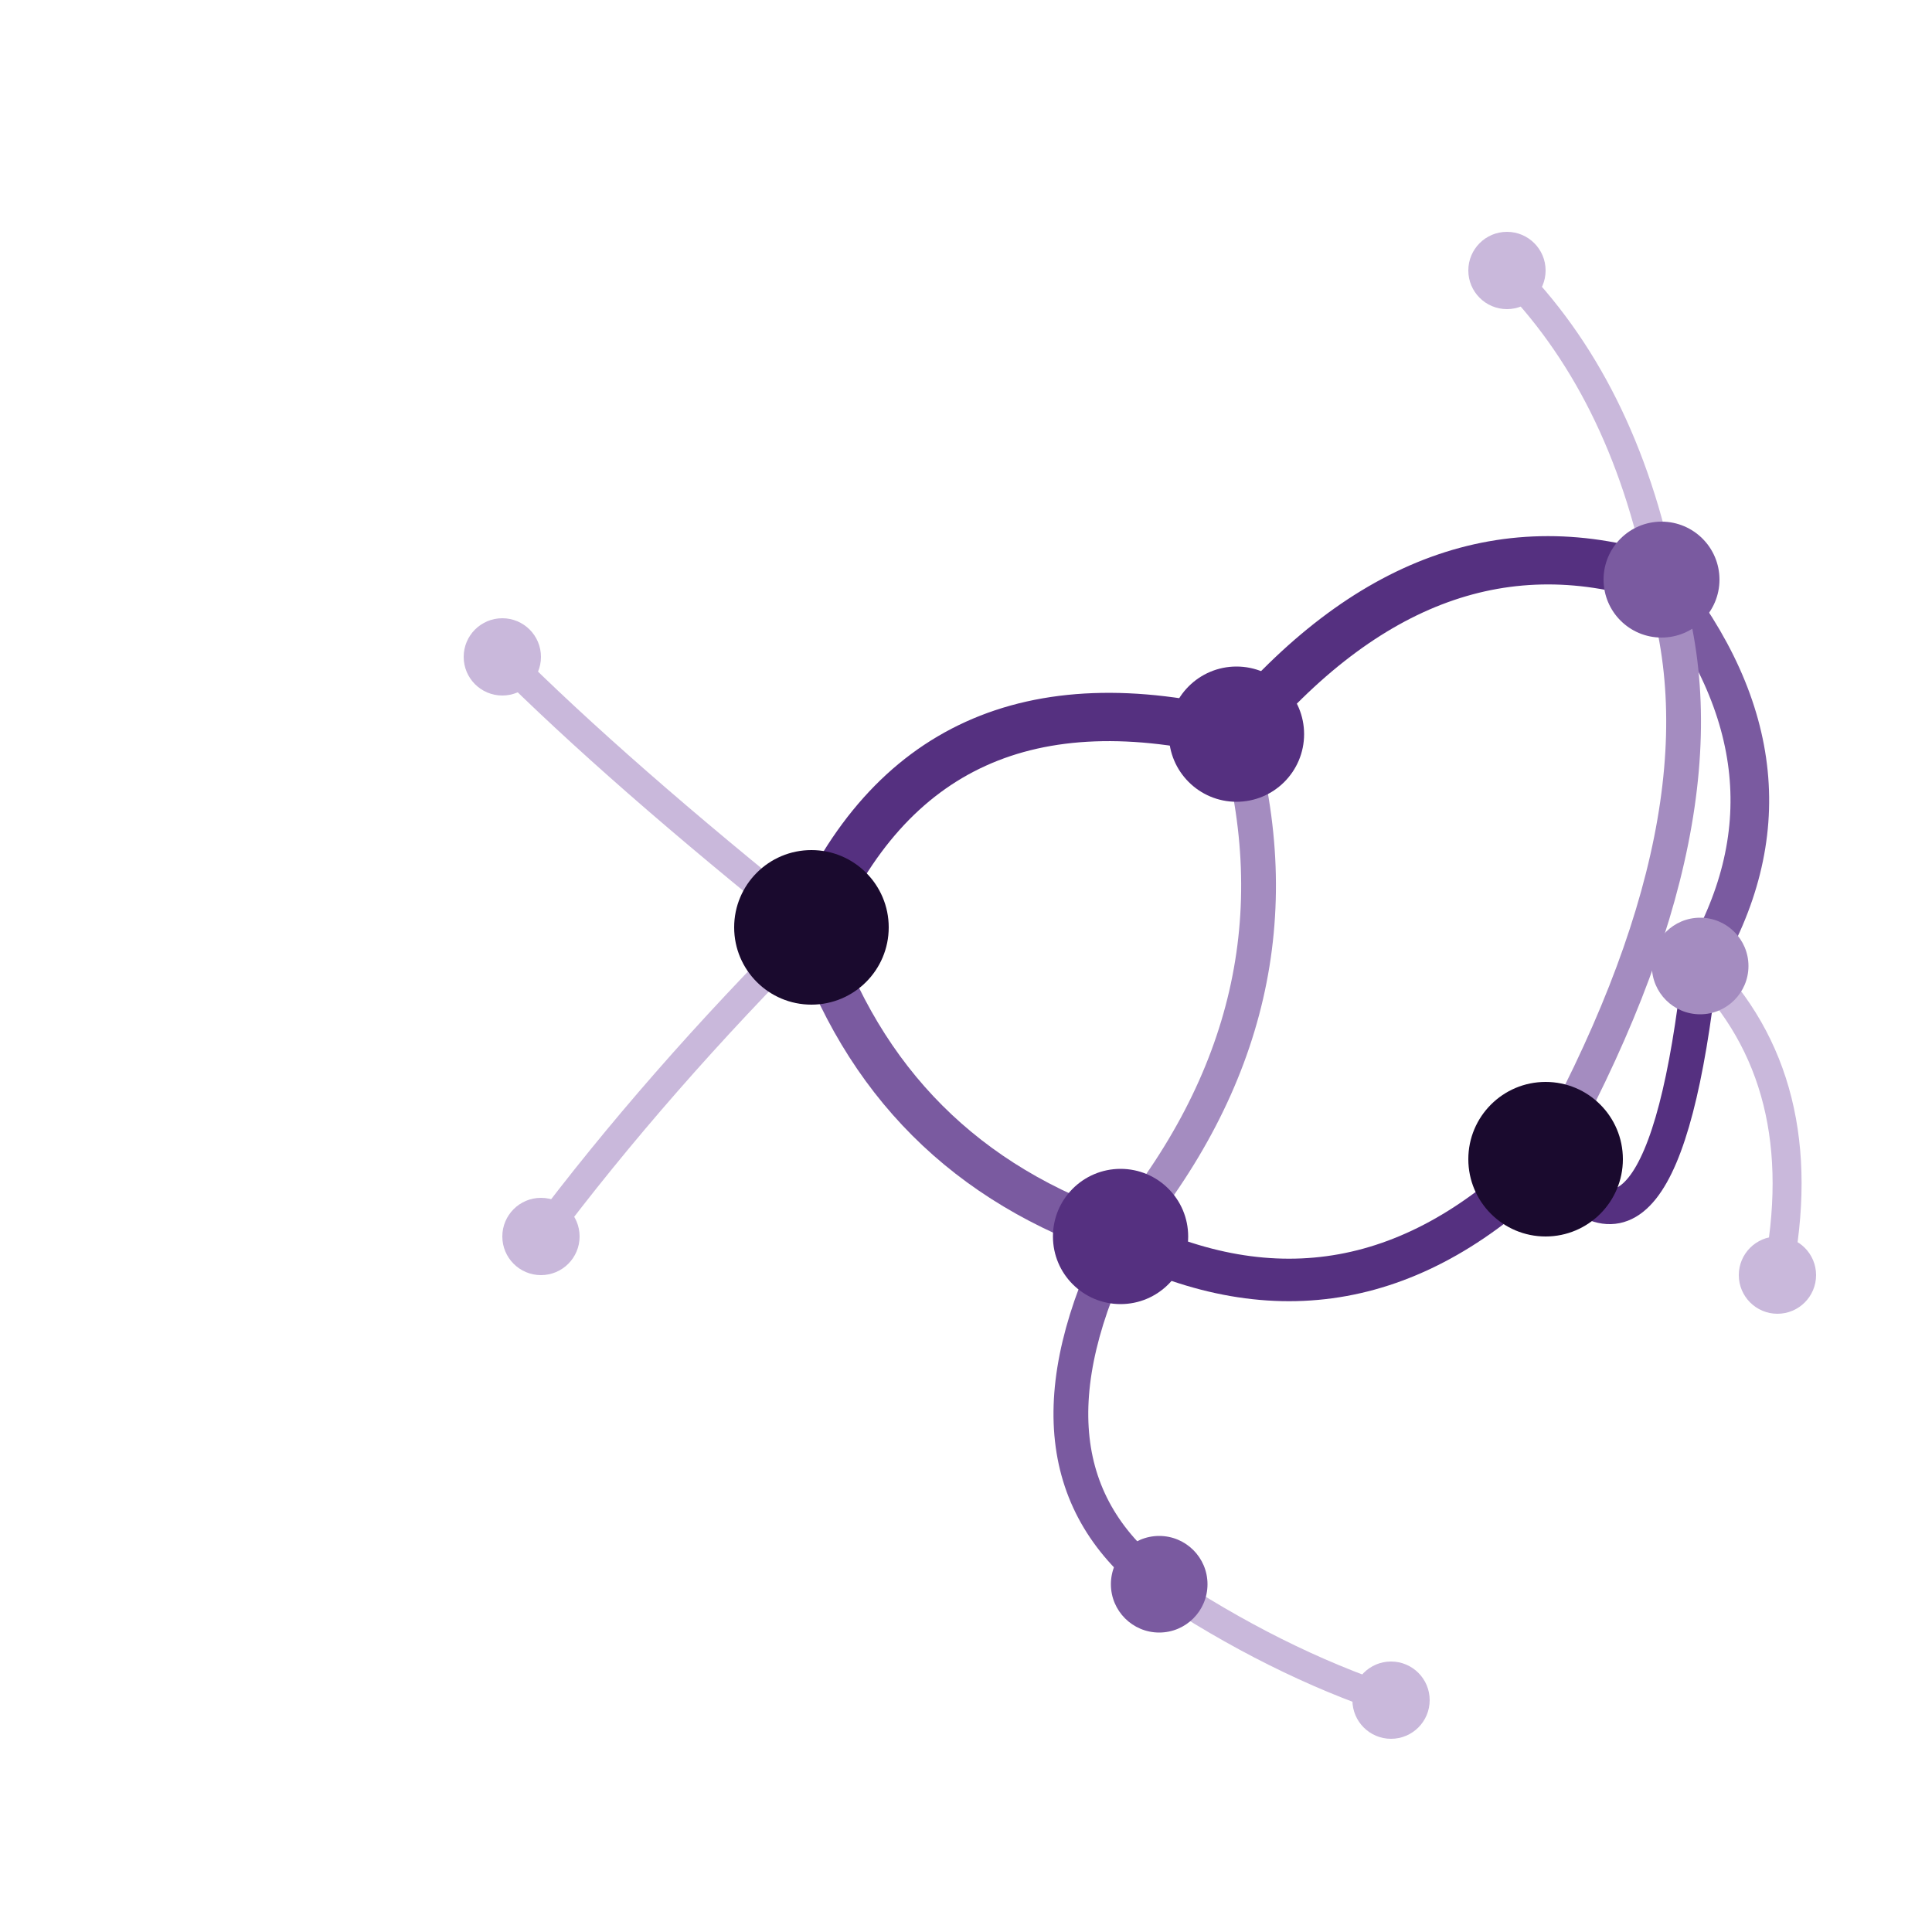
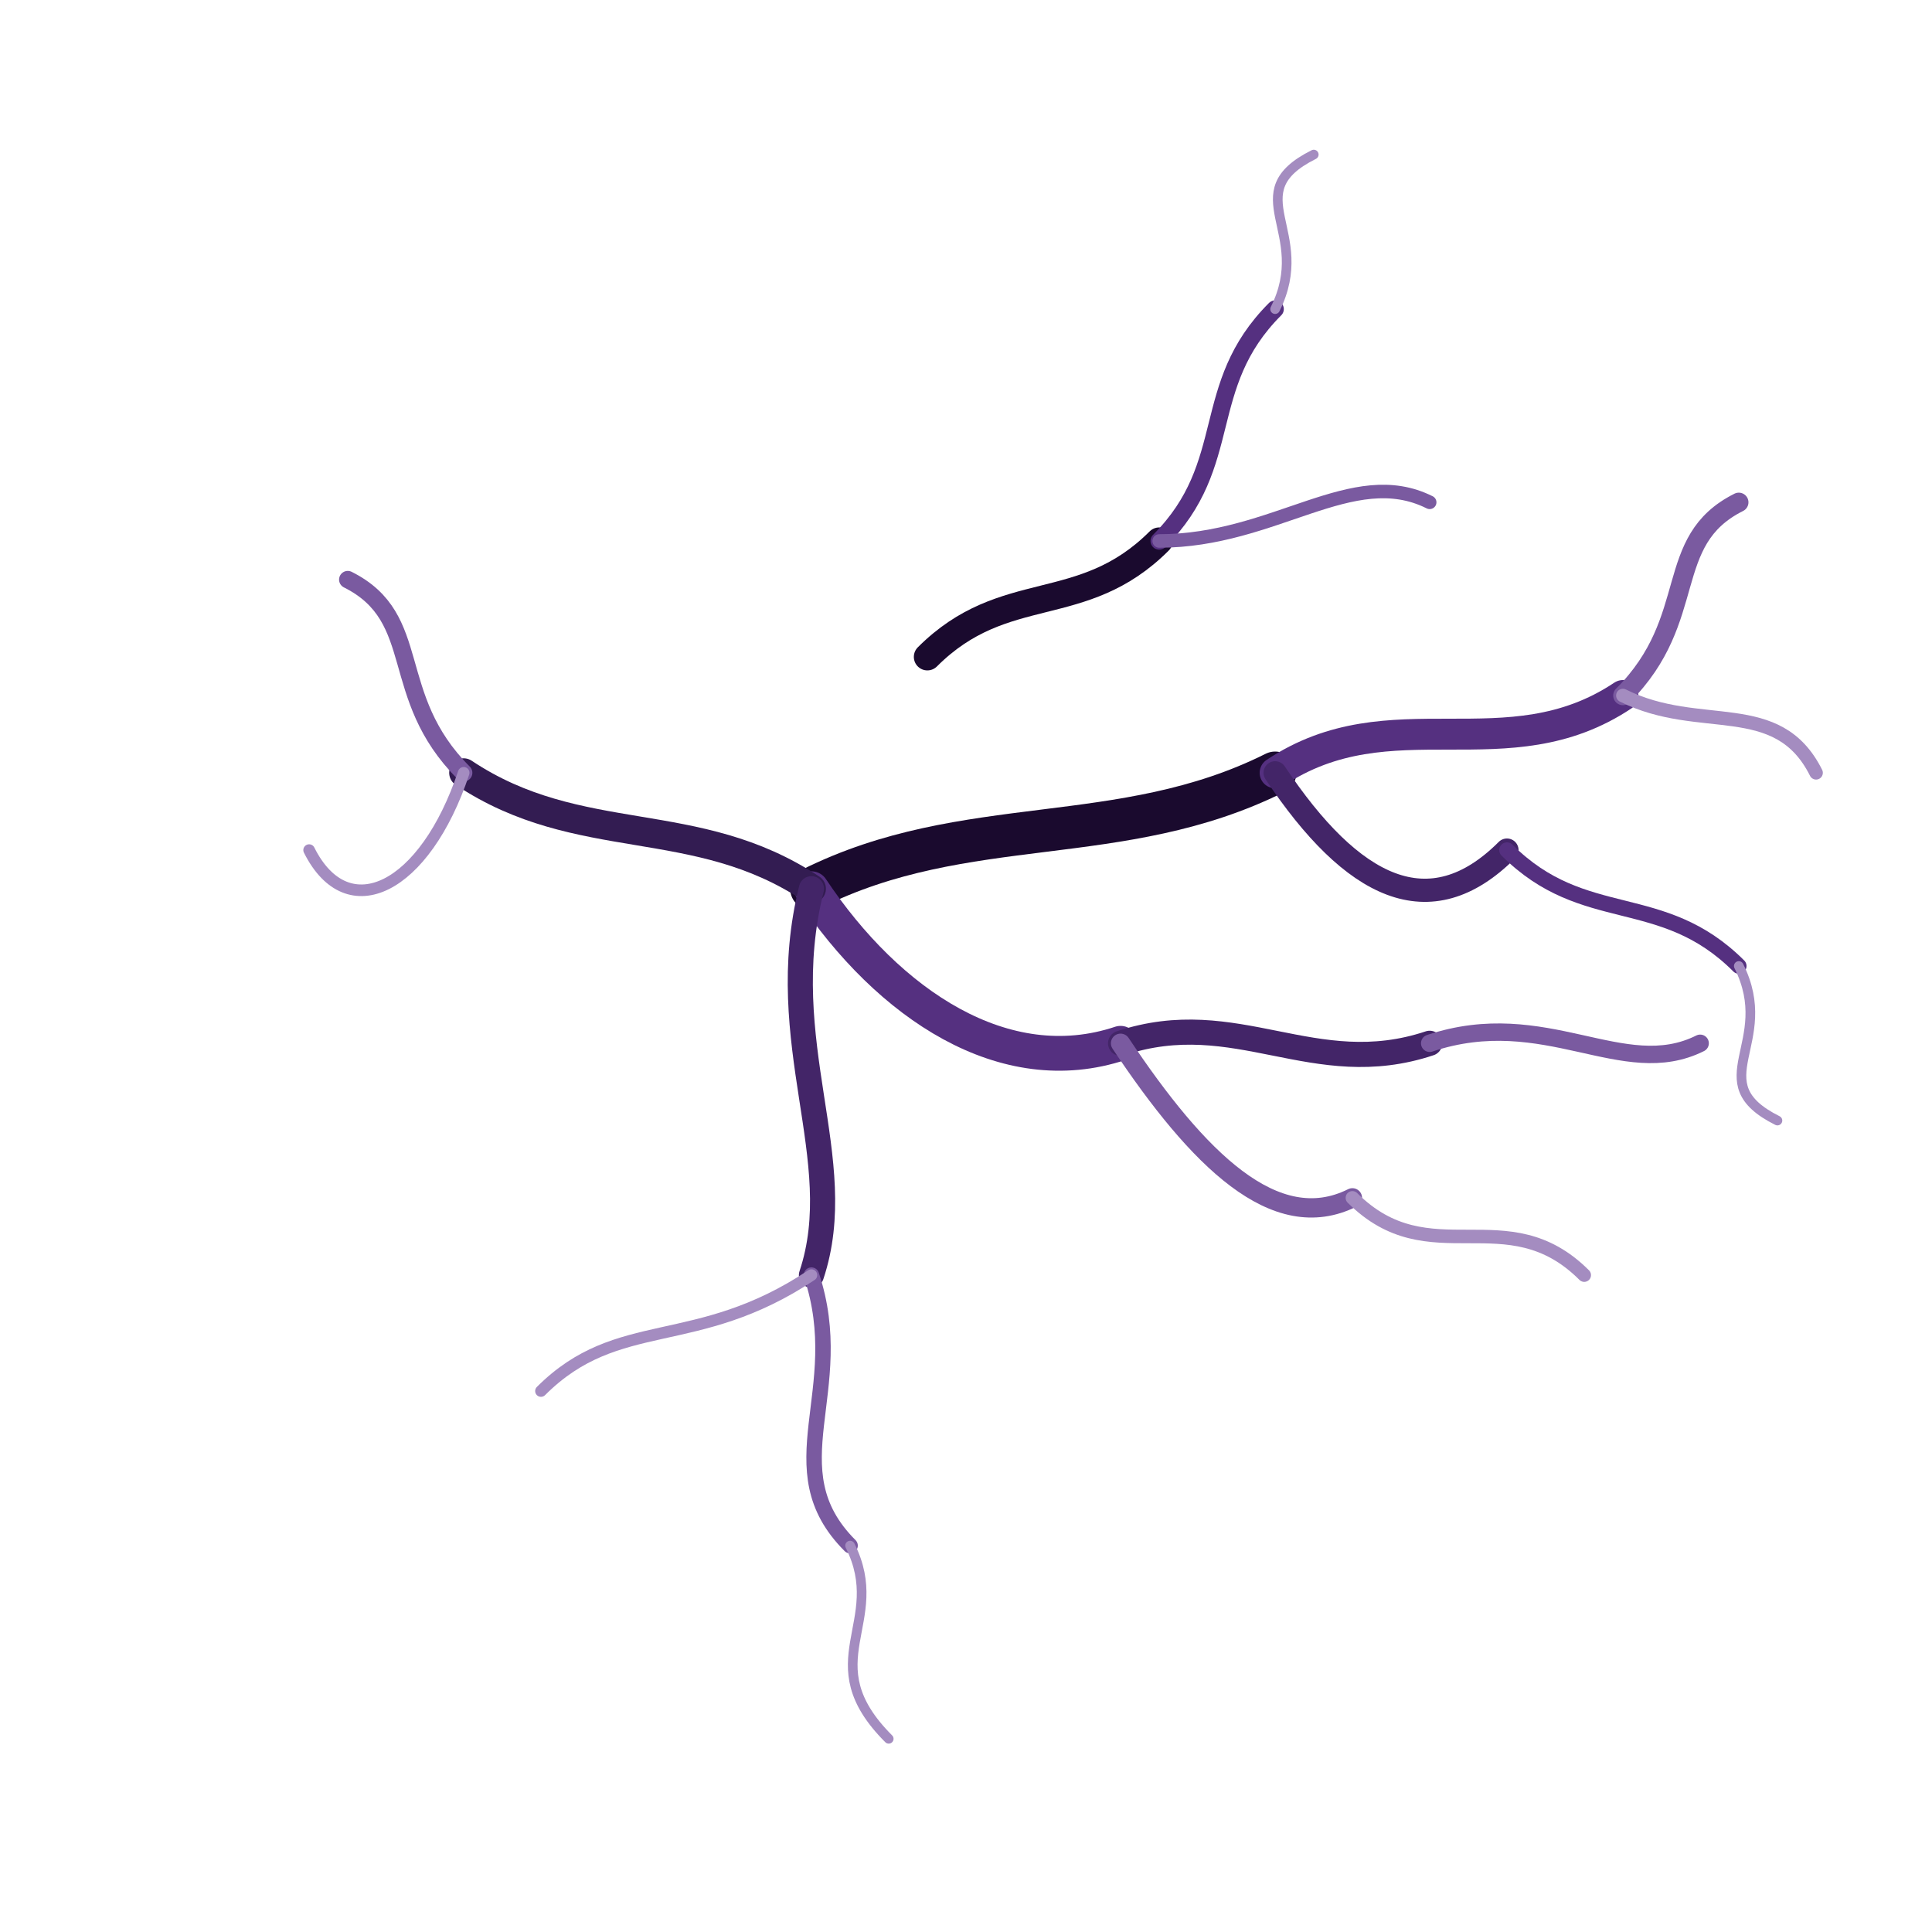
<svg xmlns="http://www.w3.org/2000/svg" viewBox="0 0 100 100" fill="none">
-   <g transform="translate(50, 50)">
-     <path d="M-8 -2 Q-2 -16 14 -12" stroke="#553080" stroke-width="2.5" fill="none" stroke-linecap="round" />
-     <path d="M-8 -2 Q-4 10 8 14" stroke="#7a5aa0" stroke-width="2.2" fill="none" stroke-linecap="round" />
-     <path d="M14 -12 Q24 -24 36 -20" stroke="#553080" stroke-width="2.5" fill="none" stroke-linecap="round" />
-     <path d="M14 -12 Q18 2 8 14" stroke="#a48cc0" stroke-width="1.8" fill="none" stroke-linecap="round" />
-     <path d="M8 14 Q20 20 30 10" stroke="#553080" stroke-width="2.2" fill="none" stroke-linecap="round" />
-     <path d="M8 14 Q2 26 10 32" stroke="#7a5aa0" stroke-width="1.8" fill="none" stroke-linecap="round" />
-     <path d="M36 -20 Q44 -10 38 0" stroke="#7a5aa0" stroke-width="2" fill="none" stroke-linecap="round" />
-     <path d="M36 -20 Q40 -8 30 10" stroke="#a48cc0" stroke-width="1.8" fill="none" stroke-linecap="round" />
-     <path d="M30 10 Q36 18 38 0" stroke="#553080" stroke-width="1.8" fill="none" stroke-linecap="round" />
-     <path d="M-8 -2 Q-18 -10 -24 -16" stroke="#c9b8db" stroke-width="1.5" fill="none" stroke-linecap="round" />
-     <path d="M-8 -2 Q-16 6 -22 14" stroke="#c9b8db" stroke-width="1.5" fill="none" stroke-linecap="round" />
-     <path d="M36 -20 Q34 -30 28 -36" stroke="#c9b8db" stroke-width="1.5" fill="none" stroke-linecap="round" />
-     <path d="M38 0 Q44 6 42 16" stroke="#c9b8db" stroke-width="1.5" fill="none" stroke-linecap="round" />
-     <path d="M10 32 Q16 36 22 38" stroke="#c9b8db" stroke-width="1.5" fill="none" stroke-linecap="round" />
-     <circle cx="-8" cy="-2" r="4" fill="#1a0a2e" />
-     <circle cx="14" cy="-12" r="3.5" fill="#553080" />
-     <circle cx="8" cy="14" r="3.5" fill="#553080" />
-     <circle cx="36" cy="-20" r="3" fill="#7a5aa0" />
-     <circle cx="30" cy="10" r="4" fill="#1a0a2e" />
-     <circle cx="38" cy="0" r="2.5" fill="#a48cc0" />
-     <circle cx="10" cy="32" r="2.5" fill="#7a5aa0" />
-     <circle cx="-24" cy="-16" r="2" fill="#c9b8db" />
-     <circle cx="-22" cy="14" r="2" fill="#c9b8db" />
-     <circle cx="28" cy="-36" r="2" fill="#c9b8db" />
-     <circle cx="42" cy="16" r="2" fill="#c9b8db" />
-     <circle cx="22" cy="38" r="2" fill="#c9b8db" />
+   <g transform="translate(50, 50)" stroke-linecap="round">
+     <path d="M-8 -4 C0 -8, 8 -6, 16 -10" stroke="#1a0a2e" stroke-width="2.2" />
+     <path d="M16 -10 C22 -14, 28 -10, 34 -14" stroke="#553080" stroke-width="1.6" />
+     <path d="M34 -14 C38 -18, 36 -22, 40 -24" stroke="#7a5aa0" stroke-width="1" />
+     <path d="M34 -14 C38 -12, 42 -14, 44 -10" stroke="#a48cc0" stroke-width="0.7" />
+     <path d="M16 -10 C20 -4, 24 -2, 28 -6" stroke="#432568" stroke-width="1.2" />
+     <path d="M28 -6 C32 -2, 36 -4, 40 0" stroke="#553080" stroke-width="0.8" />
+     <path d="M40 0 C42 4, 38 6, 42 8" stroke="#a48cc0" stroke-width="0.5" />
+     <path d="M-8 -4 C-4 2, 2 6, 8 4" stroke="#553080" stroke-width="1.8" />
+     <path d="M8 4 C14 2, 18 6, 24 4" stroke="#432568" stroke-width="1.3" />
+     <path d="M24 4 C30 2, 34 6, 38 4" stroke="#7a5aa0" stroke-width="0.9" />
+     <path d="M8 4 C12 10, 16 14, 20 12" stroke="#7a5aa0" stroke-width="1" />
+     <path d="M20 12 C24 16, 28 12, 32 16" stroke="#a48cc0" stroke-width="0.7" />
+     <path d="M-8 -4 C-14 -8, -20 -6, -26 -10" stroke="#331c52" stroke-width="1.5" />
+     <path d="M-26 -10 C-30 -14, -28 -18, -32 -20" stroke="#7a5aa0" stroke-width="0.9" />
+     <path d="M-26 -10 C-28 -4, -32 -2, -34 -6" stroke="#a48cc0" stroke-width="0.6" />
+     <path d="M-8 -4 C-10 4, -6 10, -8 16" stroke="#432568" stroke-width="1.3" />
+     <path d="M-8 16 C-6 22, -10 26, -6 30" stroke="#7a5aa0" stroke-width="0.8" />
+     <path d="M-6 30 C-4 34, -8 36, -4 40" stroke="#a48cc0" stroke-width="0.5" />
+     <path d="M-8 16 C-14 20, -18 18, -22 22" stroke="#a48cc0" stroke-width="0.6" />
+     <path d="M-2 -16 C2 -20, 6 -18, 10 -22" stroke="#1a0a2e" stroke-width="1.4" />
+     <path d="M10 -22 C14 -26, 12 -30, 16 -34" stroke="#553080" stroke-width="0.9" />
+     <path d="M10 -22 C16 -22, 20 -26, 24 -24" stroke="#7a5aa0" stroke-width="0.7" />
+     <path d="M16 -34 C18 -38, 14 -40, 18 -42" stroke="#a48cc0" stroke-width="0.5" />
+     <path d="M4 -10 C8 -14, 6 -18" stroke="#c9b8db" stroke-width="0.7" />
+     <path d="M18 8 C22 4, 26 8" stroke="#c9b8db" stroke-width="0.6" />
+     <path d="M-18 6 C-22 2, -24 6" stroke="#c9b8db" stroke-width="0.6" />
+     <path d="M30 -22 C34 -26, 32 -30" stroke="#e8dff0" stroke-width="0.5" />
+     <path d="M-14 -20 C-10 -24, -14 -28" stroke="#e8dff0" stroke-width="0.5" />
+     <path d="M12 20 C16 18, 18 22" stroke="#e8dff0" stroke-width="0.5" />
  </g>
</svg>
